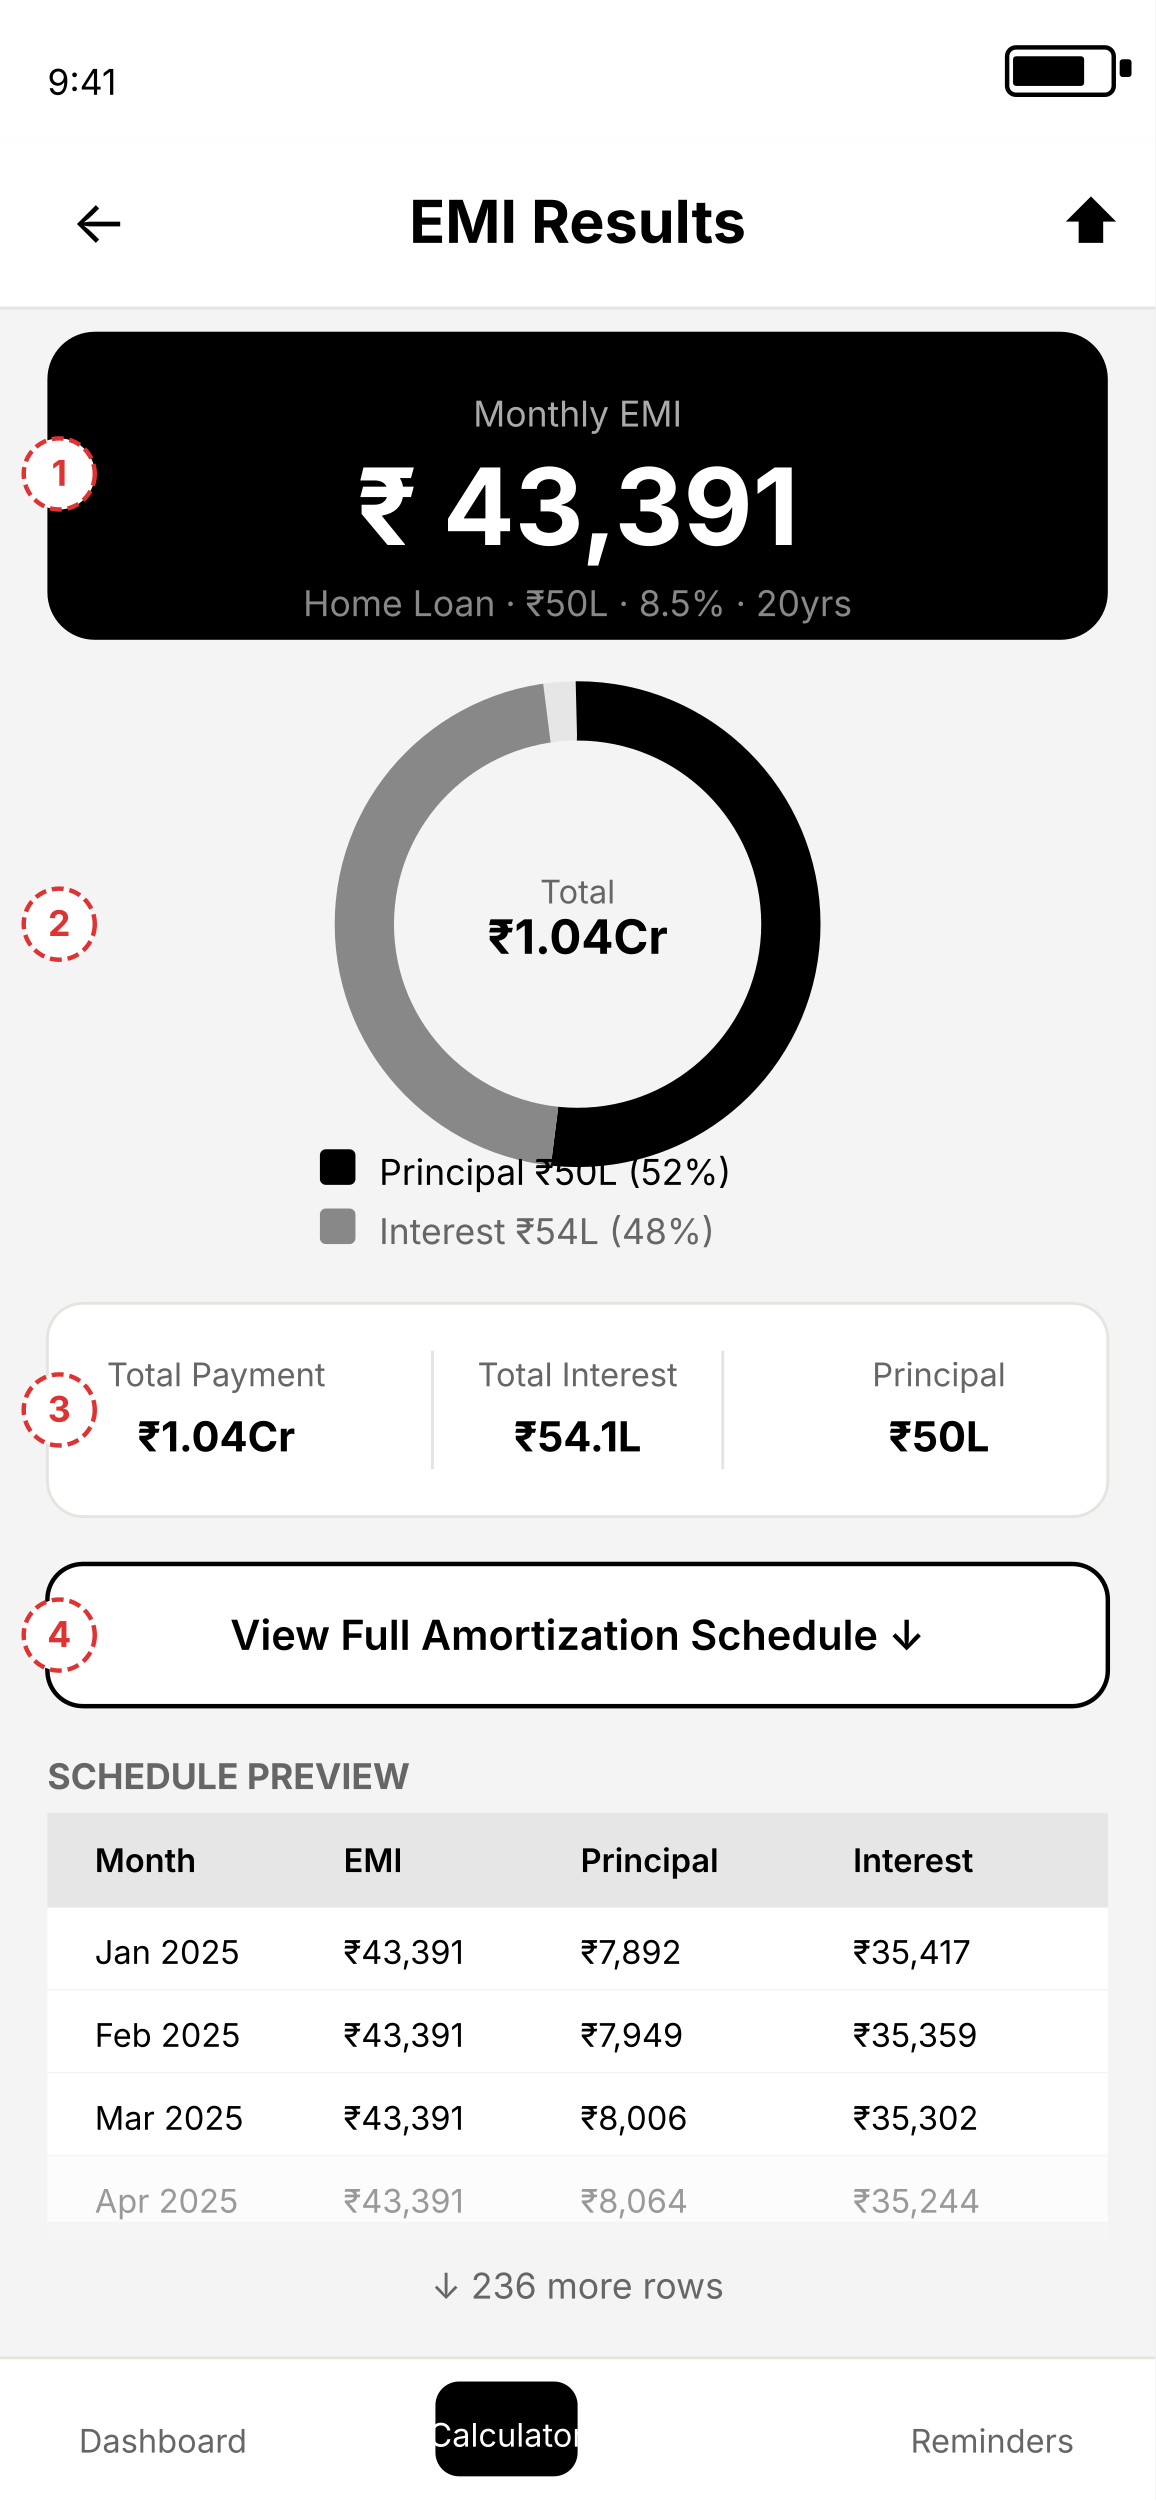
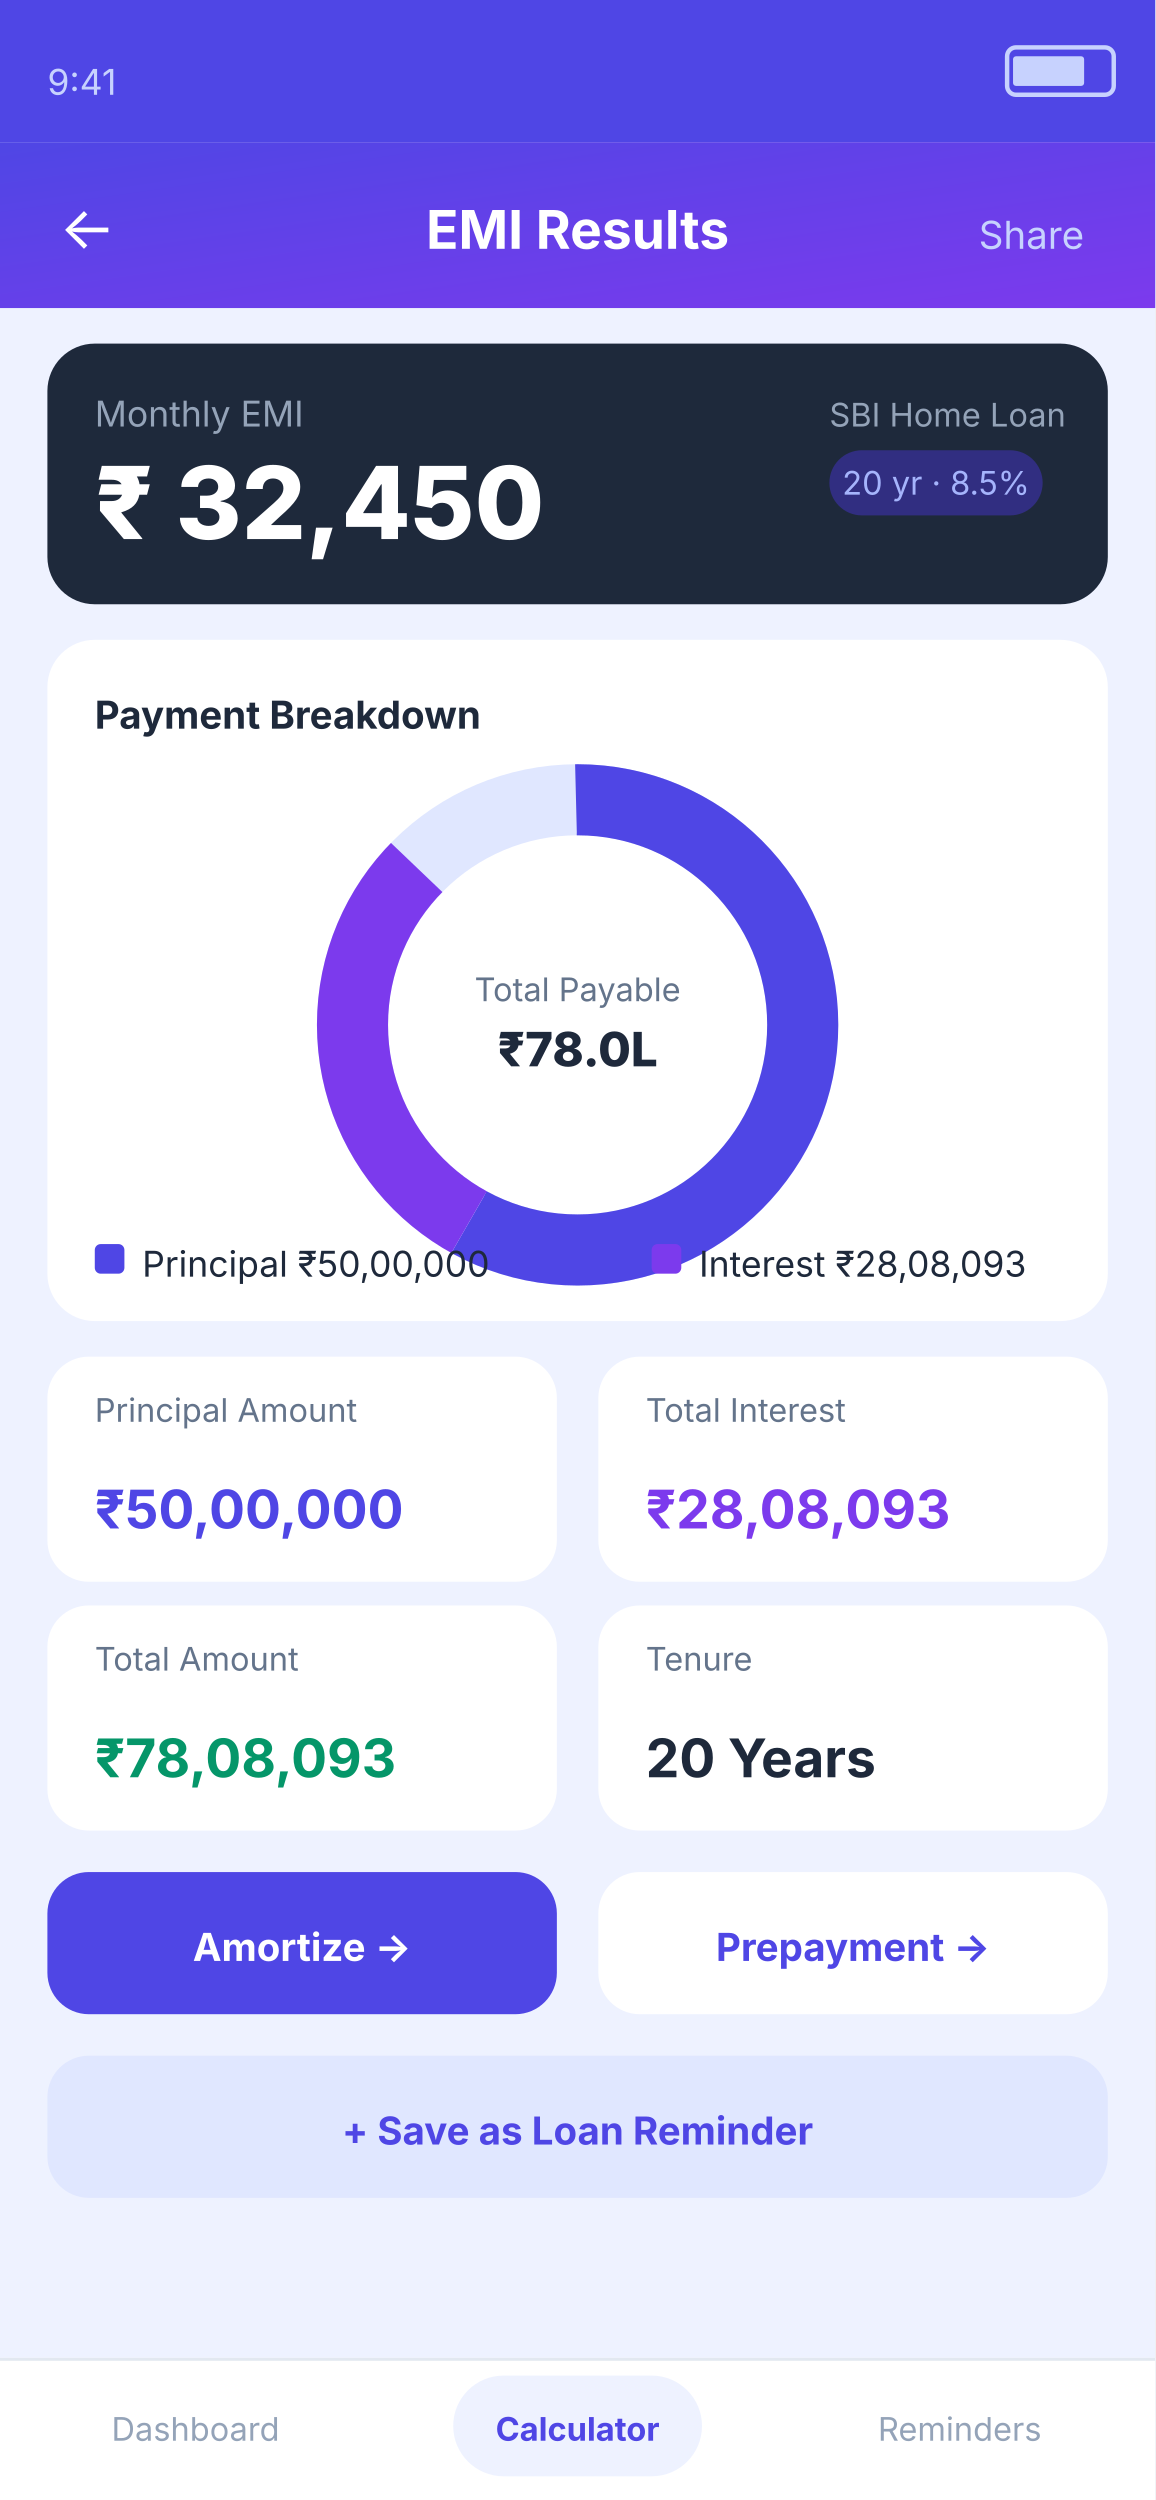
- <svg xmlns="http://www.w3.org/2000/svg" width="390" height="844" viewBox="0 0 390 844" font-family="-apple-system, system-ui, sans-serif" fill="#fff" stroke="#000" stroke-width="1.5">
-   <rect width="390" height="844" fill="#f4f4f4" stroke="none" />
-   <rect width="390" height="48" fill="#fff" stroke="none" />
-   <text x="16" y="32" font-size="12" stroke="none" fill="#000">9:41</text>
-   <rect x="340" y="16" width="36" height="16" rx="3" fill="none" stroke="#000" stroke-width="1.5" />
-   <rect x="342" y="19" width="24" height="10" rx="1" fill="#000" stroke="none" />
-   <rect x="378" y="20" width="4" height="6" rx="1" fill="#000" stroke="none" />
-   <rect x="0" y="48" width="390" height="56" fill="#fff" stroke="none" />
-   <line x1="0" y1="104" x2="390" y2="104" stroke="#e5e5e0" stroke-width="1" />
-   <text x="24" y="82" font-size="20" stroke="none" fill="#000">←</text>
-   <text x="195" y="82" font-size="20" font-weight="700" text-anchor="middle" stroke="none" fill="#000">EMI Results</text>
-   <text x="358" y="82" font-size="20" stroke="none" fill="#000">⬆</text>
-   <rect x="16" y="112" width="358" height="104" rx="16" fill="#000" stroke="none" />
-   <text x="195" y="144" font-size="12" text-anchor="middle" stroke="none" fill="#aaa">Monthly EMI</text>
-   <text x="195" y="184" font-size="36" font-weight="700" text-anchor="middle" stroke="none" fill="#fff">₹ 43,391</text>
-   <text x="195" y="208" font-size="12" text-anchor="middle" stroke="none" fill="#888">Home Loan · ₹50L · 8.5% · 20yrs</text>
-   <circle cx="195" cy="312" r="72" fill="none" stroke="#e6e6e6" stroke-width="20" />
-   <circle cx="195" cy="312" r="72" fill="none" stroke="#000" stroke-width="20" stroke-dasharray="234 218" stroke-dashoffset="0" transform="rotate(-90, 195, 312)" />
-   <circle cx="195" cy="312" r="72" fill="none" stroke="#888" stroke-width="20" stroke-dasharray="208 244" stroke-dashoffset="-234" transform="rotate(-90, 195, 312)" />
-   <text x="195" y="305" font-size="11" text-anchor="middle" stroke="none" fill="#666">Total</text>
-   <text x="195" y="322" font-size="16" font-weight="700" text-anchor="middle" stroke="none" fill="#000">₹1.04Cr</text>
-   <rect x="108" y="388" width="12" height="12" rx="2" fill="#000" stroke="none" />
-   <text x="128" y="400" font-size="12" stroke="none" fill="#000">Principal  ₹50L (52%)</text>
-   <rect x="108" y="408" width="12" height="12" rx="2" fill="#888" stroke="none" />
-   <text x="128" y="420" font-size="12" stroke="none" fill="#666">Interest  ₹54L (48%)</text>
-   <rect x="16" y="440" width="358" height="72" rx="12" fill="#fff" stroke="#e5e5e0" stroke-width="1" />
-   <line x1="146" y1="456" x2="146" y2="496" stroke="#e5e5e0" stroke-width="1" />
-   <line x1="244" y1="456" x2="244" y2="496" stroke="#e5e5e0" stroke-width="1" />
-   <text x="73" y="468" font-size="11" text-anchor="middle" stroke="none" fill="#666">Total Payment</text>
-   <text x="73" y="490" font-size="14" font-weight="700" text-anchor="middle" stroke="none" fill="#000">₹1.04Cr</text>
-   <text x="195" y="468" font-size="11" text-anchor="middle" stroke="none" fill="#666">Total Interest</text>
-   <text x="195" y="490" font-size="14" font-weight="700" text-anchor="middle" stroke="none" fill="#000">₹54.1L</text>
-   <text x="317" y="468" font-size="11" text-anchor="middle" stroke="none" fill="#666">Principal</text>
-   <text x="317" y="490" font-size="14" font-weight="700" text-anchor="middle" stroke="none" fill="#000">₹50L</text>
-   <rect x="16" y="528" width="358" height="48" rx="12" fill="#fff" stroke="#000" stroke-width="1.5" />
-   <text x="195" y="557" font-size="14" font-weight="600" text-anchor="middle" stroke="none" fill="#000">View Full Amortization Schedule ↓</text>
-   <text x="16" y="604" font-size="12" font-weight="700" stroke="none" fill="#666">SCHEDULE PREVIEW</text>
-   <rect x="16" y="612" width="358" height="32" rx="0" fill="#e6e6e6" stroke="none" />
-   <text x="32" y="632" font-size="11" font-weight="600" stroke="none" fill="#000">Month</text>
-   <text x="116" y="632" font-size="11" font-weight="600" stroke="none" fill="#000">EMI</text>
-   <text x="196" y="632" font-size="11" font-weight="600" stroke="none" fill="#000">Principal</text>
-   <text x="288" y="632" font-size="11" font-weight="600" stroke="none" fill="#000">Interest</text>
-   <line x1="16" y1="644" x2="374" y2="644" stroke="#e5e5e0" stroke-width="1" />
-   <g transform="translate(16, 644)">
-     <rect width="358" height="28" fill="#fff" stroke="none" />
-     <text x="16" y="19" font-size="11" stroke="none" fill="#000">Jan 2025</text>
-     <text x="100" y="19" font-size="11" stroke="none" fill="#000">₹43,391</text>
-     <text x="180" y="19" font-size="11" stroke="none" fill="#000">₹7,892</text>
-     <text x="272" y="19" font-size="11" stroke="none" fill="#000">₹35,417</text>
-     <line x1="0" y1="28" x2="358" y2="28" stroke="#f4f4f4" stroke-width="1" />
-   </g>
-   <g transform="translate(16, 672)">
-     <rect width="358" height="28" fill="#fff" stroke="none" />
-     <text x="16" y="19" font-size="11" stroke="none" fill="#000">Feb 2025</text>
-     <text x="100" y="19" font-size="11" stroke="none" fill="#000">₹43,391</text>
-     <text x="180" y="19" font-size="11" stroke="none" fill="#000">₹7,949</text>
-     <text x="272" y="19" font-size="11" stroke="none" fill="#000">₹35,359</text>
-     <line x1="0" y1="28" x2="358" y2="28" stroke="#f4f4f4" stroke-width="1" />
-   </g>
-   <g transform="translate(16, 700)">
-     <rect width="358" height="28" fill="#fff" stroke="none" />
-     <text x="16" y="19" font-size="11" stroke="none" fill="#000">Mar 2025</text>
-     <text x="100" y="19" font-size="11" stroke="none" fill="#000">₹43,391</text>
-     <text x="180" y="19" font-size="11" stroke="none" fill="#000">₹8,006</text>
-     <text x="272" y="19" font-size="11" stroke="none" fill="#000">₹35,302</text>
-     <line x1="0" y1="28" x2="358" y2="28" stroke="#f4f4f4" stroke-width="1" />
-   </g>
-   <g transform="translate(16, 728)">
-     <rect width="358" height="28" fill="#fff" fill-opacity="0.7" stroke="none" />
-     <text x="16" y="19" font-size="11" stroke="none" fill="#999">Apr 2025</text>
-     <text x="100" y="19" font-size="11" stroke="none" fill="#999">₹43,391</text>
-     <text x="180" y="19" font-size="11" stroke="none" fill="#999">₹8,064</text>
-     <text x="272" y="19" font-size="11" stroke="none" fill="#999">₹35,244</text>
-   </g>
-   <rect x="16" y="750" width="358" height="40" fill="#f4f4f4" fill-opacity="0.9" stroke="none" />
-   <text x="195" y="776" font-size="12" text-anchor="middle" stroke="none" fill="#666">↓ 236 more rows</text>
-   <rect x="0" y="796" width="390" height="48" fill="#fff" stroke="none" />
-   <line x1="0" y1="796" x2="390" y2="796" stroke="#e5e5e0" stroke-width="1" />
-   <text x="55" y="828" font-size="11" text-anchor="middle" stroke="none" fill="#666">Dashboard</text>
-   <g transform="translate(171, 808)">
-     <rect x="-24" y="-4" width="48" height="32" rx="8" fill="#000" stroke="none" />
-     <text x="0" y="18" font-size="11" text-anchor="middle" stroke="none" fill="#fff">Calculator</text>
-   </g>
-   <text x="335" y="828" font-size="11" text-anchor="middle" stroke="none" fill="#666">Reminders</text>
-   <g data-region="annotations">
-     <circle cx="20" cy="160" r="12" fill="#fff" stroke="#d33" stroke-dasharray="4 2" stroke-width="1.5" />
-     <text x="20" y="164" font-size="12" font-weight="700" text-anchor="middle" stroke="none" fill="#d33">1</text>
-     <circle cx="20" cy="312" r="12" fill="#fff" stroke="#d33" stroke-dasharray="4 2" stroke-width="1.5" />
-     <text x="20" y="316" font-size="12" font-weight="700" text-anchor="middle" stroke="none" fill="#d33">2</text>
-     <circle cx="20" cy="476" r="12" fill="#fff" stroke="#d33" stroke-dasharray="4 2" stroke-width="1.5" />
-     <text x="20" y="480" font-size="12" font-weight="700" text-anchor="middle" stroke="none" fill="#d33">3</text>
-     <circle cx="20" cy="552" r="12" fill="#fff" stroke="#d33" stroke-dasharray="4 2" stroke-width="1.5" />
-     <text x="20" y="556" font-size="12" font-weight="700" text-anchor="middle" stroke="none" fill="#d33">4</text>
-   </g>
+ <svg xmlns="http://www.w3.org/2000/svg" width="390" height="844" viewBox="0 0 390 844" font-family="-apple-system, system-ui, sans-serif" stroke="none">
+   <defs>
+     <linearGradient id="hdr" x1="0" y1="0" x2="1" y2="1">
+       <stop offset="0%" stop-color="#4F46E5" />
+       <stop offset="100%" stop-color="#7C3AED" />
+     </linearGradient>
+   </defs>
+   <rect width="390" height="844" fill="#EEF2FF" />
+   <rect width="390" height="48" fill="#4F46E5" />
+   <text x="16" y="32" font-size="12" fill="#C7D2FE">9:41</text>
+   <rect x="340" y="16" width="36" height="16" rx="3" fill="none" stroke="#C7D2FE" stroke-width="1.5" />
+   <rect x="342" y="19" width="24" height="10" rx="1" fill="#C7D2FE" />
+   <rect x="0" y="48" width="390" height="56" fill="url(#hdr)" />
+   <text x="20" y="84" font-size="20" fill="#FFFFFF">←</text>
+   <text x="195" y="84" font-size="18" font-weight="700" text-anchor="middle" fill="#FFFFFF">EMI Results</text>
+   <text x="366" y="84" font-size="13" text-anchor="end" fill="#C7D2FE">Share</text>
+   <rect x="16" y="116" width="358" height="88" rx="16" fill="#1E293B" />
+   <text x="32" y="144" font-size="12" fill="#94A3B8">Monthly EMI</text>
+   <text x="32" y="182" font-size="34" font-weight="800" fill="#FFFFFF">₹ 32,450</text>
+   <text x="280" y="144" font-size="11" fill="#94A3B8">SBI Home Loan</text>
+   <rect x="280" y="152" width="72" height="22" rx="11" fill="#312E81" />
+   <text x="316" y="167" font-size="11" text-anchor="middle" fill="#A5B4FC">20 yr · 8.5%</text>
+   <rect x="16" y="216" width="358" height="230" rx="16" fill="#FFFFFF" />
+   <text x="32" y="246" font-size="13" font-weight="700" fill="#1E293B">Payment Breakdown</text>
+   <circle cx="195" cy="346" r="76" fill="none" stroke="#E0E7FF" stroke-width="24" />
+   <circle cx="195" cy="346" r="76" fill="none" stroke="#4F46E5" stroke-width="24" stroke-dasharray="277 200" stroke-dashoffset="0" transform="rotate(-90 195 346)" />
+   <circle cx="195" cy="346" r="76" fill="none" stroke="#7C3AED" stroke-width="24" stroke-dasharray="140 337" stroke-dashoffset="-277" transform="rotate(-90 195 346)" />
+   <text x="195" y="338" font-size="11" text-anchor="middle" fill="#64748B">Total Payable</text>
+   <text x="195" y="360" font-size="16" font-weight="800" text-anchor="middle" fill="#1E293B">₹78.0L</text>
+   <rect x="32" y="420" width="10" height="10" rx="2" fill="#4F46E5" />
+   <text x="48" y="431" font-size="12" fill="#1E293B">Principal  ₹50,00,000</text>
+   <rect x="220" y="420" width="10" height="10" rx="2" fill="#7C3AED" />
+   <text x="236" y="431" font-size="12" fill="#1E293B">Interest  ₹28,08,093</text>
+   <rect x="16" y="458" width="172" height="76" rx="14" fill="#FFFFFF" />
+   <text x="32" y="480" font-size="11" fill="#64748B">Principal Amount</text>
+   <text x="32" y="516" font-size="18" font-weight="700" fill="#4F46E5">₹50,00,000</text>
+   <rect x="202" y="458" width="172" height="76" rx="14" fill="#FFFFFF" />
+   <text x="218" y="480" font-size="11" fill="#64748B">Total Interest</text>
+   <text x="218" y="516" font-size="18" font-weight="700" fill="#7C3AED">₹28,08,093</text>
+   <rect x="16" y="542" width="172" height="76" rx="14" fill="#FFFFFF" />
+   <text x="32" y="564" font-size="11" fill="#64748B">Total Amount</text>
+   <text x="32" y="600" font-size="18" font-weight="700" fill="#059669">₹78,08,093</text>
+   <rect x="202" y="542" width="172" height="76" rx="14" fill="#FFFFFF" />
+   <text x="218" y="564" font-size="11" fill="#64748B">Tenure</text>
+   <text x="218" y="600" font-size="18" font-weight="700" fill="#1E293B">20 Years</text>
+   <rect x="16" y="632" width="172" height="48" rx="14" fill="#4F46E5" />
+   <text x="102" y="662" font-size="13" font-weight="700" text-anchor="middle" fill="#FFFFFF">Amortize →</text>
+   <rect x="202" y="632" width="172" height="48" rx="14" fill="#FFFFFF" />
+   <text x="288" y="662" font-size="13" font-weight="700" text-anchor="middle" fill="#4F46E5">Prepayment →</text>
+   <rect x="16" y="694" width="358" height="48" rx="14" fill="#E0E7FF" />
+   <text x="195" y="724" font-size="13" font-weight="700" text-anchor="middle" fill="#4F46E5">+ Save as Loan Reminder</text>
+   <rect x="0" y="796" width="390" height="48" fill="#FFFFFF" />
+   <rect x="0" y="796" width="390" height="1" fill="#E2E8F0" />
+   <text x="66" y="824" font-size="11" text-anchor="middle" fill="#94A3B8">Dashboard</text>
+   <rect x="153" y="802" width="84" height="34" rx="17" fill="#EEF2FF" />
+   <text x="195" y="824" font-size="11" font-weight="700" text-anchor="middle" fill="#4F46E5">Calculator</text>
+   <text x="324" y="824" font-size="11" text-anchor="middle" fill="#94A3B8">Reminders</text>
</svg>
